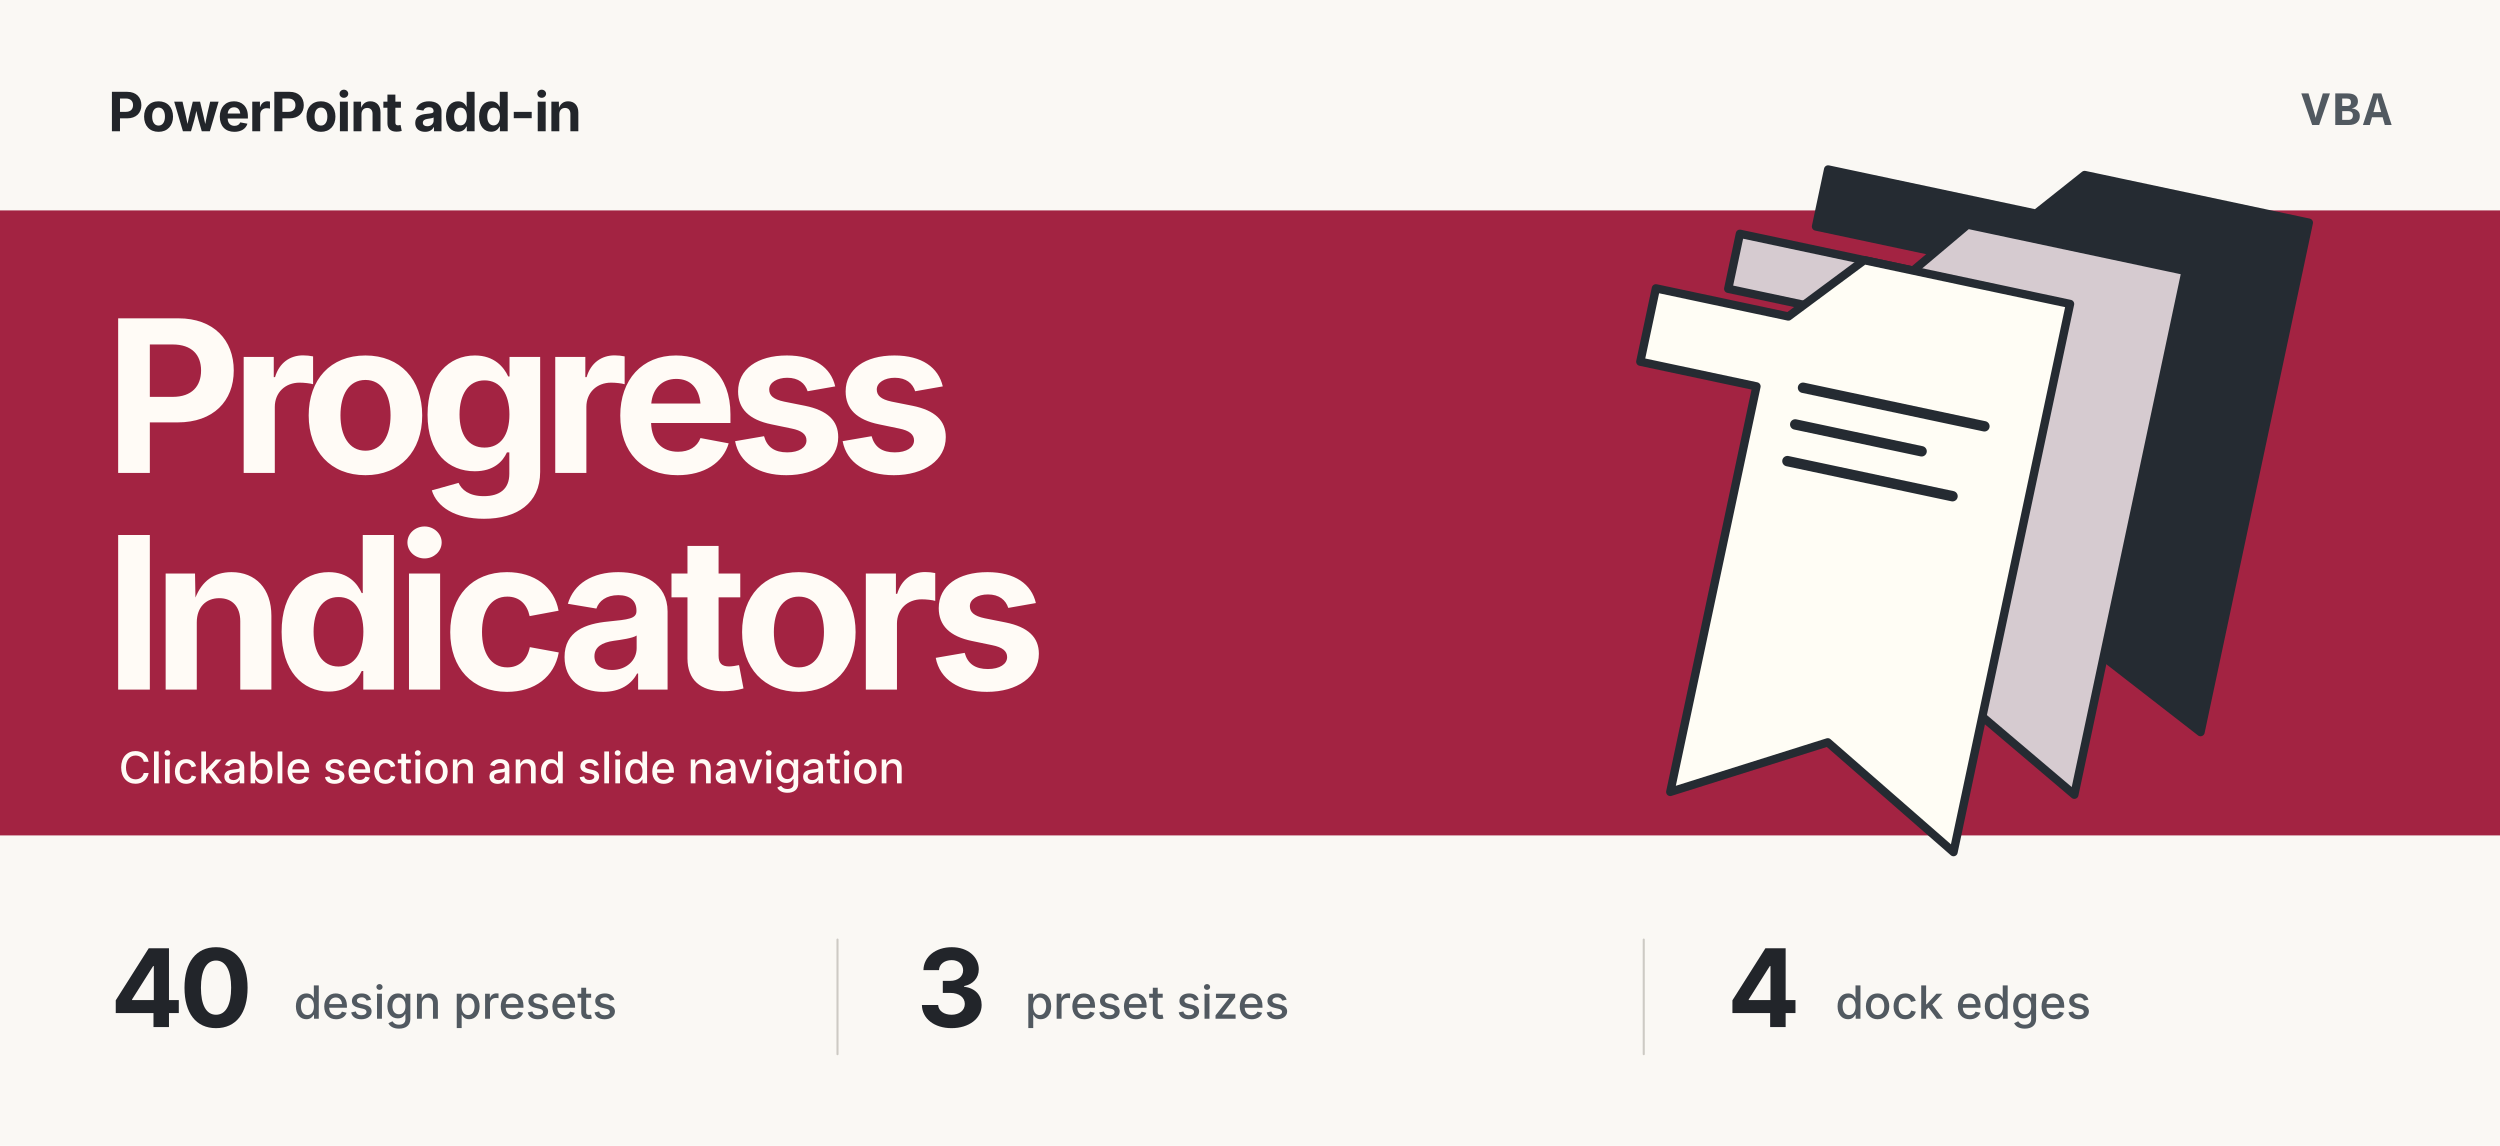
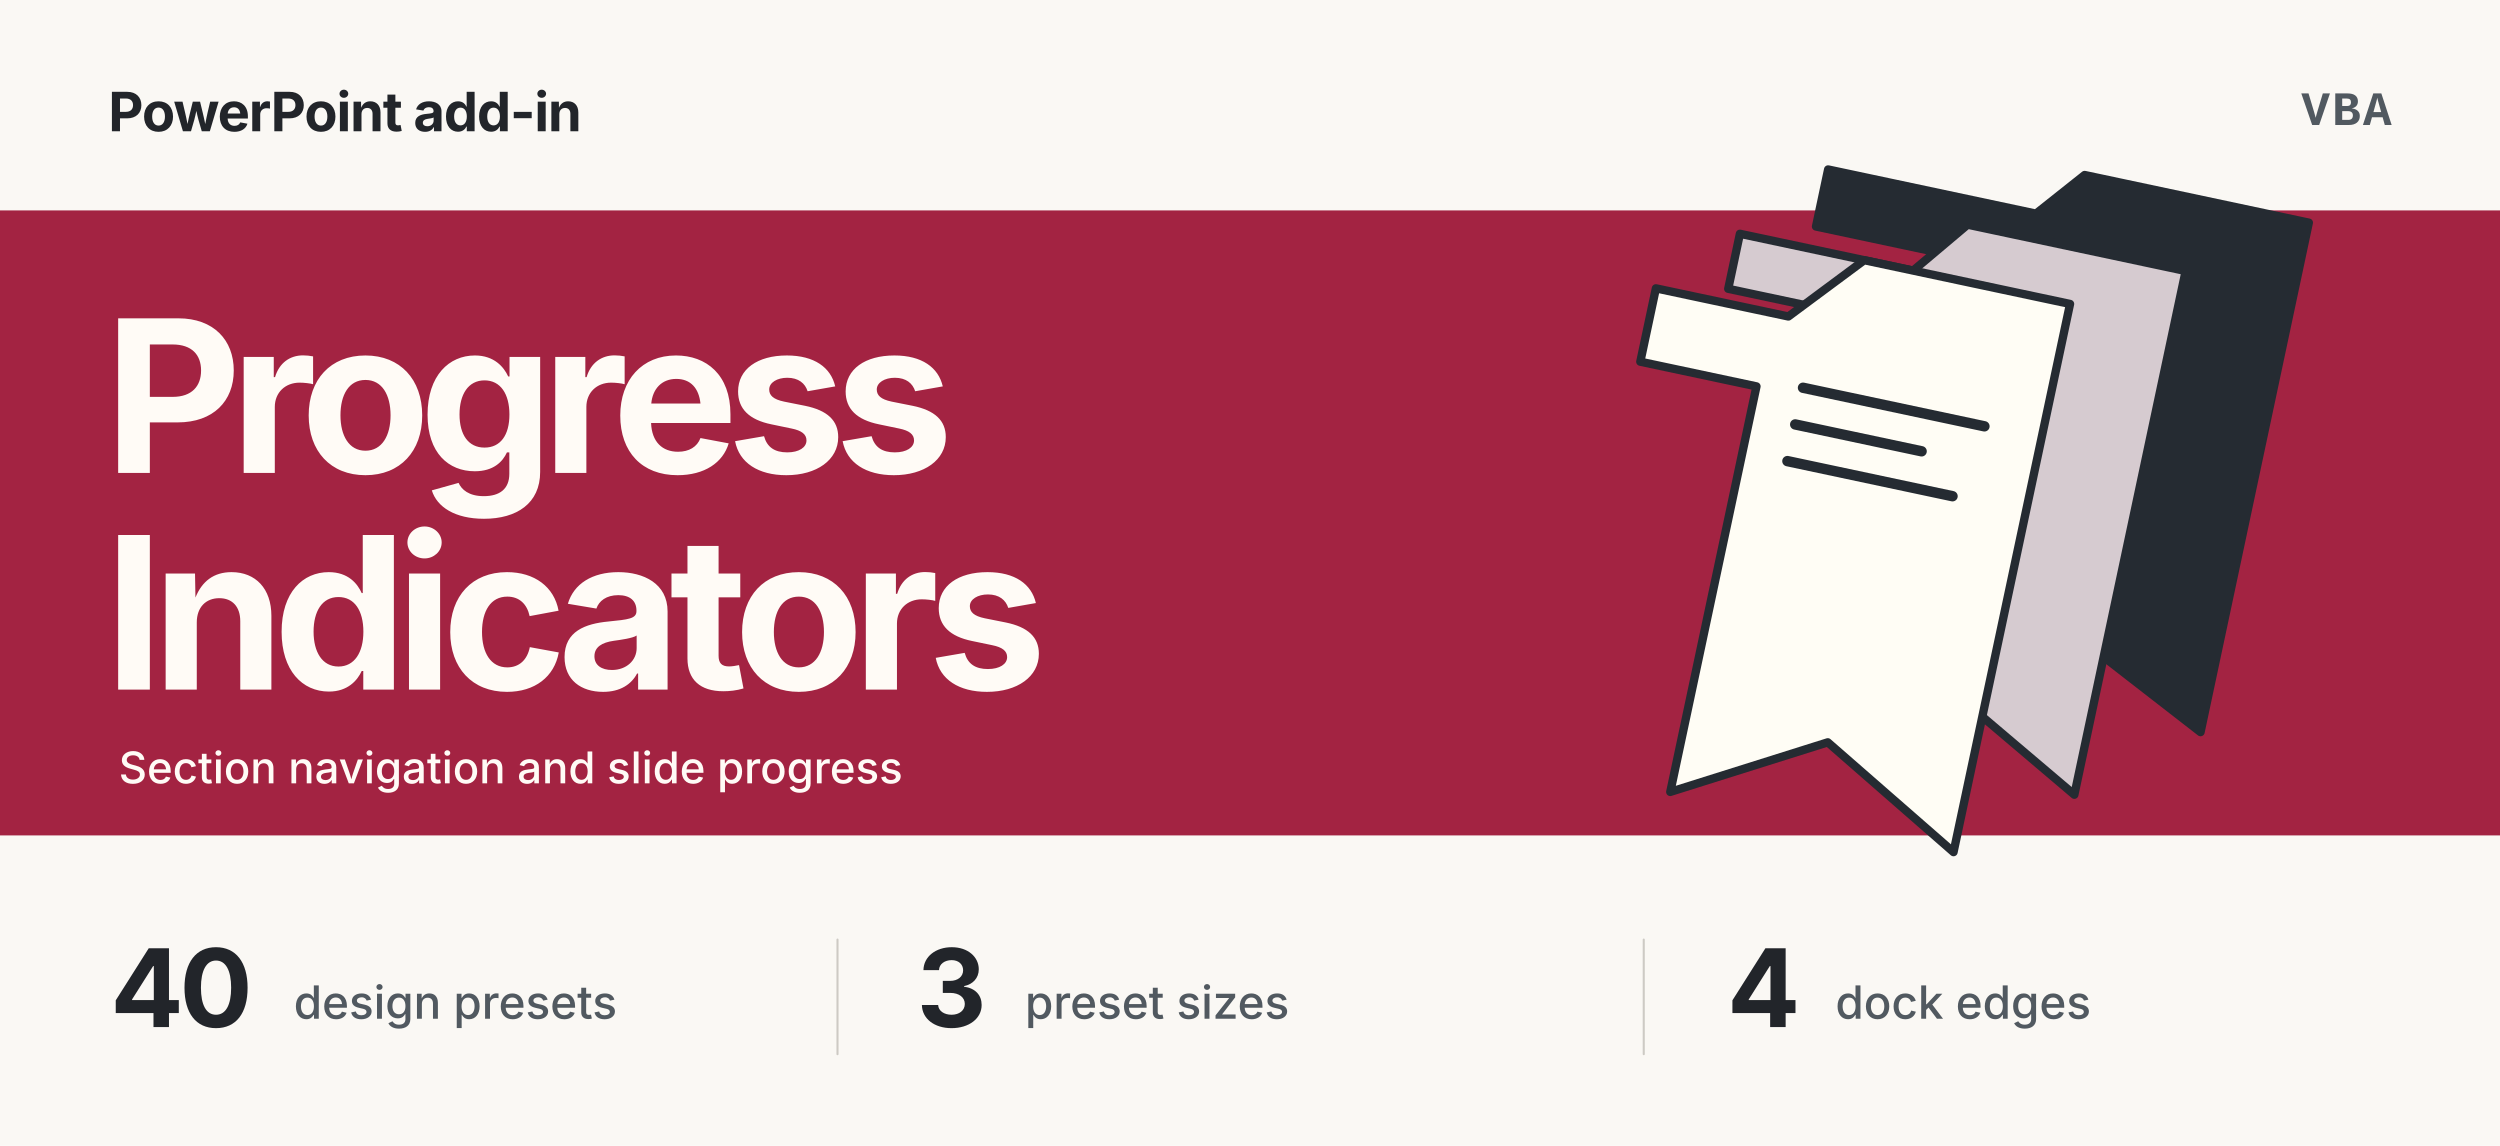
<svg xmlns="http://www.w3.org/2000/svg" viewBox="0 0 1200 550" width="1200" height="550" role="img" aria-labelledby="title desc" xml:lang="en">
  <rect x="0" y="0" width="1200" height="550" rx="0" fill="#FAF8F4" />
  <text x="52" y="63" fill="#22252A" font-family="Inter,Arial,Helvetica,'Microsoft YaHei','PingFang SC','Noto Sans CJK SC',sans-serif" font-size="26" font-weight="650" letter-spacing="-0.5" text-anchor="start">PowerPoint add-in</text>
  <text x="1148" y="60" fill="#515960" font-family="'SFMono-Regular',Consolas,'Liberation Mono',monospace" font-size="23" font-weight="600" letter-spacing="1" text-anchor="end">VBA</text>
  <rect x="0" y="101" width="1200" height="300" rx="0" fill="#A32342" />
  <text x="50" y="227" fill="#FFFBF6" font-family="Inter,Arial,Helvetica,'Microsoft YaHei','PingFang SC','Noto Sans CJK SC',sans-serif" font-size="102" font-weight="750" letter-spacing="-5.5" text-anchor="start">Progress</text>
  <text x="50" y="331" fill="#FFFBF6" font-family="Inter,Arial,Helvetica,'Microsoft YaHei','PingFang SC','Noto Sans CJK SC',sans-serif" font-size="102" font-weight="750" letter-spacing="-5.5" text-anchor="start">Indicators</text>
-   <text x="57" y="376" fill="#FFFBF6" font-family="Inter,Arial,Helvetica,'Microsoft YaHei','PingFang SC','Noto Sans CJK SC',sans-serif" font-size="21" font-weight="450" letter-spacing="0" text-anchor="start">Clickable section and slide navigation</text>
+   <text x="57" y="376" fill="#FFFBF6" font-family="Inter,Arial,Helvetica,'Microsoft YaHei','PingFang SC','Noto Sans CJK SC',sans-serif" font-size="21" font-weight="450" letter-spacing="0" text-anchor="start">Section navigation and slide progress</text>
  <g transform="translate(774 56) rotate(12 170 155)">
    <path d="M78 42H180L199 19H309V269L247 239L184 269V70H78Z" fill="#252B32" stroke="#252B32" stroke-width="4" stroke-linejoin="round" stroke-linecap="round" />
    <path d="M43 81H128L149 54H256V311L191 276L127 311V108H43Z" fill="#D6CBD0" stroke="#252B32" stroke-width="4" stroke-linejoin="round" stroke-linecap="round" />
    <path d="M9 115H74L104 81H205V350L135 311L66 350V151H9Z" fill="#FFFDF5" stroke="#252B32" stroke-width="4" stroke-linejoin="round" stroke-linecap="round" />
    <path d="M88 147H177M88 165H150M88 183H169" fill="none" stroke="#252B32" stroke-width="5" stroke-linejoin="round" stroke-linecap="round" />
  </g>
  <text x="53" y="493" fill="#22252A" font-family="Inter,Arial,Helvetica,'Microsoft YaHei','PingFang SC','Noto Sans CJK SC',sans-serif" font-size="52" font-weight="720" letter-spacing="-2" text-anchor="start">40</text>
  <text x="141" y="489" fill="#515960" font-family="Inter,Arial,Helvetica,'Microsoft YaHei','PingFang SC','Noto Sans CJK SC',sans-serif" font-size="22" font-weight="500" letter-spacing="0" text-anchor="start">design presets</text>
  <text x="440" y="493" fill="#22252A" font-family="Inter,Arial,Helvetica,'Microsoft YaHei','PingFang SC','Noto Sans CJK SC',sans-serif" font-size="52" font-weight="720" letter-spacing="-2" text-anchor="start">3</text>
  <text x="492" y="489" fill="#515960" font-family="Inter,Arial,Helvetica,'Microsoft YaHei','PingFang SC','Noto Sans CJK SC',sans-serif" font-size="22" font-weight="500" letter-spacing="0" text-anchor="start">preset sizes</text>
  <text x="829" y="493" fill="#22252A" font-family="Inter,Arial,Helvetica,'Microsoft YaHei','PingFang SC','Noto Sans CJK SC',sans-serif" font-size="52" font-weight="720" letter-spacing="-2" text-anchor="start">4</text>
  <text x="881" y="489" fill="#515960" font-family="Inter,Arial,Helvetica,'Microsoft YaHei','PingFang SC','Noto Sans CJK SC',sans-serif" font-size="22" font-weight="500" letter-spacing="0" text-anchor="start">dock edges</text>
  <path d="M402 451L402 506" fill="none" stroke="#CDCAC4" stroke-width="1" stroke-linejoin="round" stroke-linecap="round" />
  <path d="M789 451L789 506" fill="none" stroke="#CDCAC4" stroke-width="1" stroke-linejoin="round" stroke-linecap="round" />
</svg>
